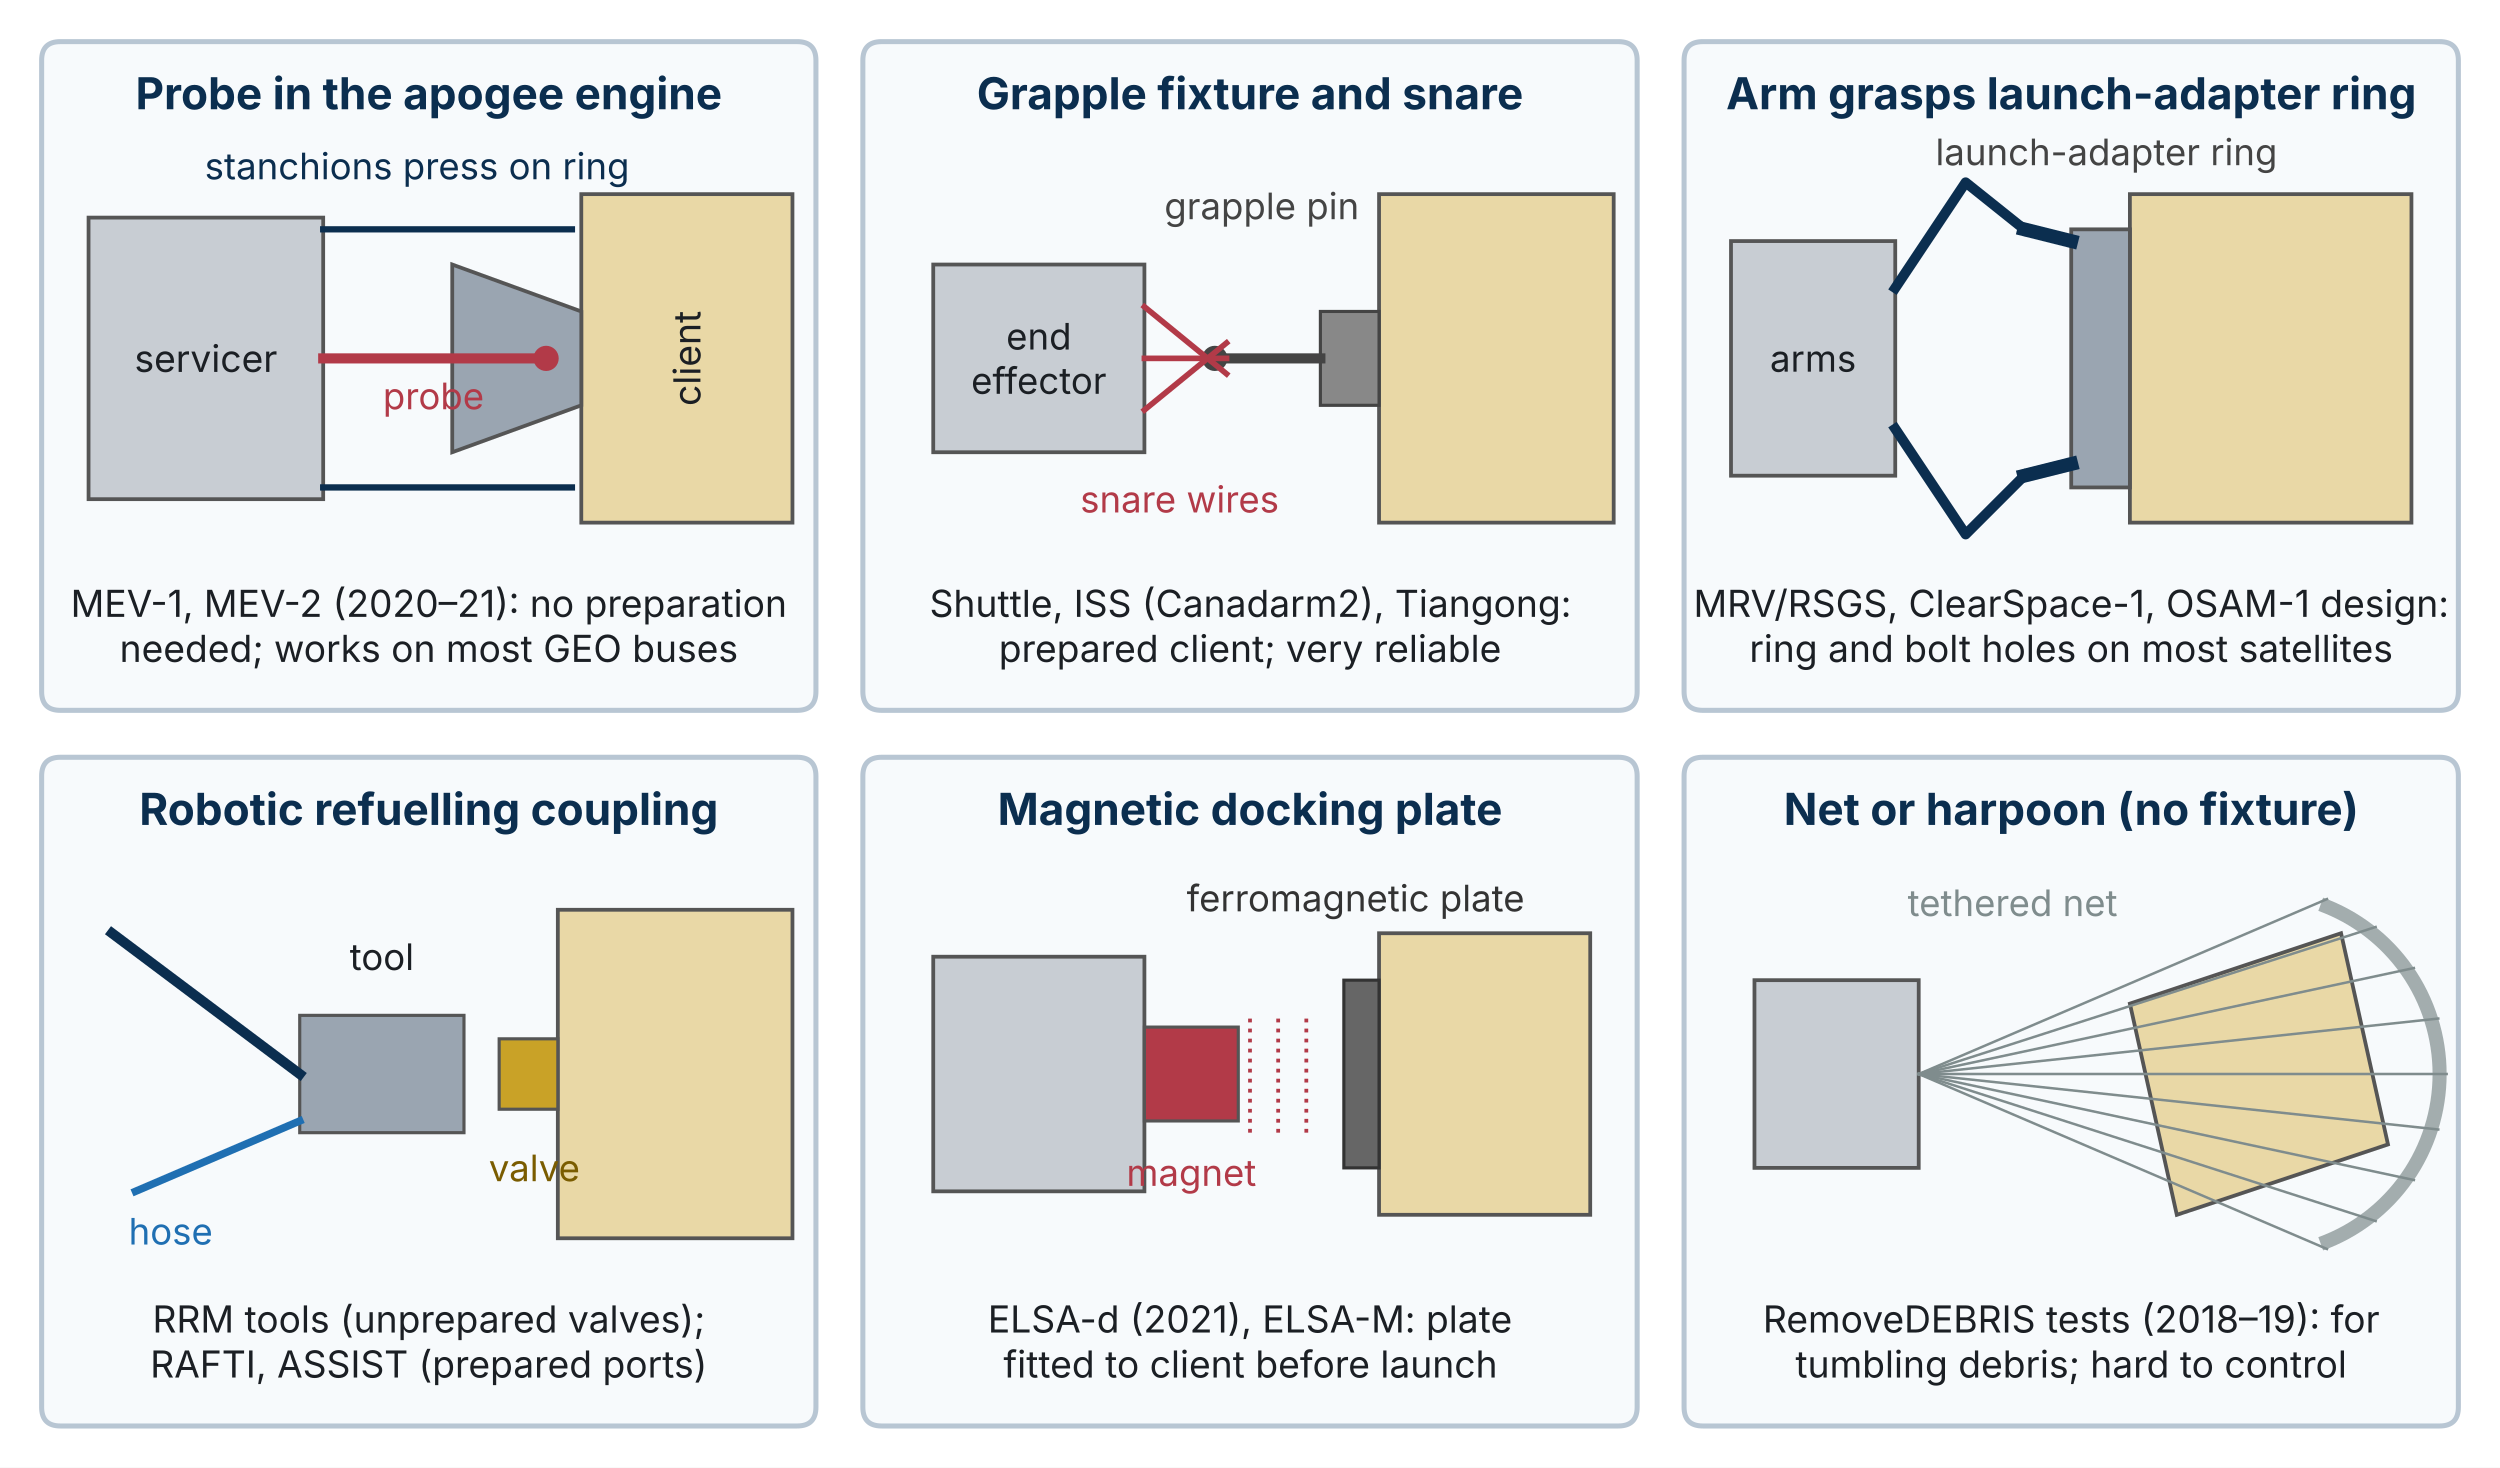
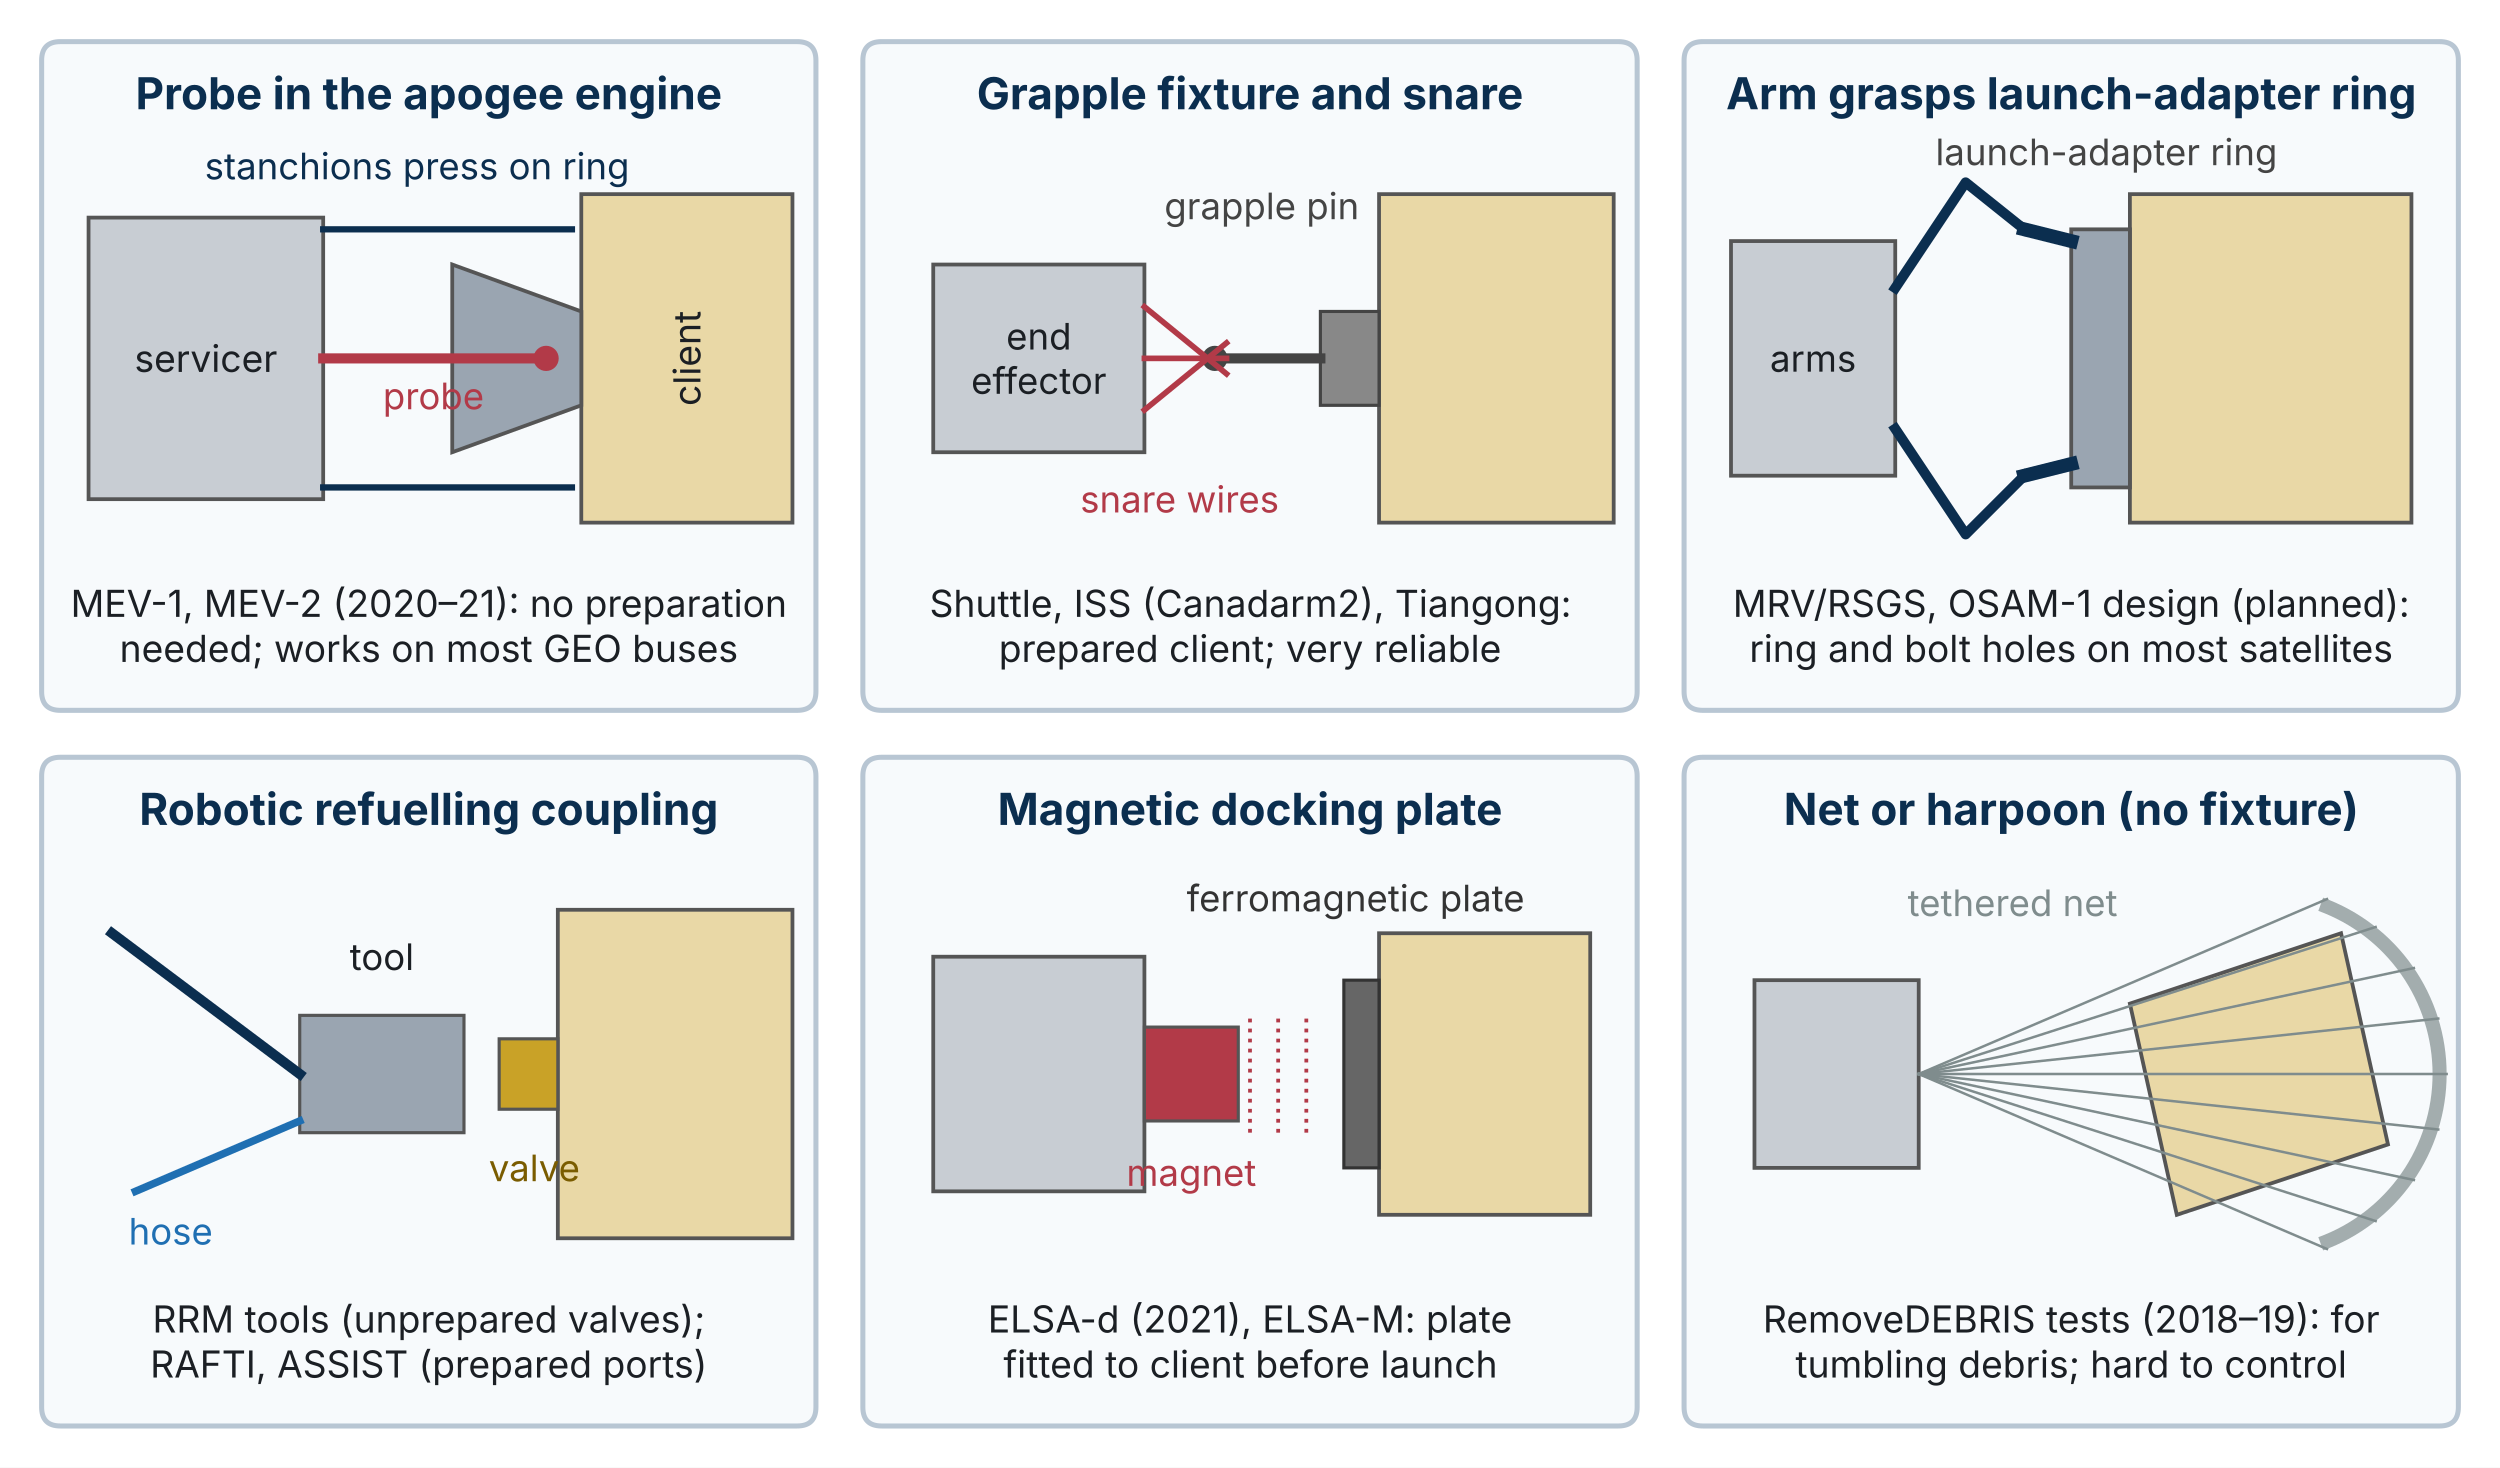
<svg xmlns="http://www.w3.org/2000/svg" xmlns:xlink="http://www.w3.org/1999/xlink" width="396.36pt" height="232.68pt" viewBox="0 0 396.36 232.68" version="1.1">
  <defs>
    <style type="text/css">*{stroke-linejoin: round; stroke-linecap: butt}</style>
  </defs>
  <g id="figure_1">
    <g id="patch_1">
      <path d="M 0 232.68  L 396.36 232.68  L 396.36 0  L 0 0  z " style="fill: #ffffff" />
    </g>
    <g id="axes_1">
      <g id="patch_2">
-         <path d="M 9.576 112.62  L 126.384 112.62  Q 129.36 112.62 129.36 109.644  L 129.36 9.576  Q 129.36 6.6 126.384 6.6  L 9.576 6.6  Q 6.6 6.6 6.6 9.576  L 6.6 109.644  Q 6.6 112.62 9.576 112.62  z " clip-path="url(#p0fd15fce21)" style="fill: #f7fafc; stroke: #b8c6d3; stroke-width: 0.8; stroke-linejoin: miter" />
+         <path d="M 9.576 112.62  L 126.384 112.62  Q 129.36 112.62 129.36 109.644  L 129.36 9.576  Q 129.36 6.6 126.384 6.6  L 9.576 6.6  Q 6.6 6.6 6.6 9.576  L 6.6 109.644  Q 6.6 112.62 9.576 112.62  z " clip-path="url(#p5fc2745e8c)" style="fill: #f7fafc; stroke: #b8c6d3; stroke-width: 0.8; stroke-linejoin: miter" />
      </g>
      <g id="patch_3">
-         <path d="M 139.776 112.62  L 256.584 112.62  Q 259.56 112.62 259.56 109.644  L 259.56 9.576  Q 259.56 6.6 256.584 6.6  L 139.776 6.6  Q 136.8 6.6 136.8 9.576  L 136.8 109.644  Q 136.8 112.62 139.776 112.62  z " clip-path="url(#p0fd15fce21)" style="fill: #f7fafc; stroke: #b8c6d3; stroke-width: 0.8; stroke-linejoin: miter" />
+         <path d="M 139.776 112.62  L 256.584 112.62  Q 259.56 112.62 259.56 109.644  L 259.56 9.576  Q 259.56 6.6 256.584 6.6  L 139.776 6.6  Q 136.8 6.6 136.8 9.576  L 136.8 109.644  Q 136.8 112.62 139.776 112.62  z " clip-path="url(#p5fc2745e8c)" style="fill: #f7fafc; stroke: #b8c6d3; stroke-width: 0.8; stroke-linejoin: miter" />
      </g>
      <g id="patch_4">
-         <path d="M 269.976 112.62  L 386.784 112.62  Q 389.76 112.62 389.76 109.644  L 389.76 9.576  Q 389.76 6.6 386.784 6.6  L 269.976 6.6  Q 267 6.6 267 9.576  L 267 109.644  Q 267 112.62 269.976 112.62  z " clip-path="url(#p0fd15fce21)" style="fill: #f7fafc; stroke: #b8c6d3; stroke-width: 0.8; stroke-linejoin: miter" />
+         <path d="M 269.976 112.62  L 386.784 112.62  Q 389.76 112.62 389.76 109.644  L 389.76 9.576  Q 389.76 6.6 386.784 6.6  L 269.976 6.6  Q 267 6.6 267 9.576  L 267 109.644  Q 267 112.62 269.976 112.62  z " clip-path="url(#p5fc2745e8c)" style="fill: #f7fafc; stroke: #b8c6d3; stroke-width: 0.8; stroke-linejoin: miter" />
      </g>
      <g id="patch_5">
-         <path d="M 9.576 226.08  L 126.384 226.08  Q 129.36 226.08 129.36 223.104  L 129.36 123.036  Q 129.36 120.06 126.384 120.06  L 9.576 120.06  Q 6.6 120.06 6.6 123.036  L 6.6 223.104  Q 6.6 226.08 9.576 226.08  z " clip-path="url(#p0fd15fce21)" style="fill: #f7fafc; stroke: #b8c6d3; stroke-width: 0.8; stroke-linejoin: miter" />
+         <path d="M 9.576 226.08  L 126.384 226.08  Q 129.36 226.08 129.36 223.104  L 129.36 123.036  Q 129.36 120.06 126.384 120.06  L 9.576 120.06  Q 6.6 120.06 6.6 123.036  L 6.6 223.104  Q 6.6 226.08 9.576 226.08  z " clip-path="url(#p5fc2745e8c)" style="fill: #f7fafc; stroke: #b8c6d3; stroke-width: 0.8; stroke-linejoin: miter" />
      </g>
      <g id="patch_6">
-         <path d="M 139.776 226.08  L 256.584 226.08  Q 259.56 226.08 259.56 223.104  L 259.56 123.036  Q 259.56 120.06 256.584 120.06  L 139.776 120.06  Q 136.8 120.06 136.8 123.036  L 136.8 223.104  Q 136.8 226.08 139.776 226.08  z " clip-path="url(#p0fd15fce21)" style="fill: #f7fafc; stroke: #b8c6d3; stroke-width: 0.8; stroke-linejoin: miter" />
+         <path d="M 139.776 226.08  L 256.584 226.08  Q 259.56 226.08 259.56 223.104  L 259.56 123.036  Q 259.56 120.06 256.584 120.06  L 139.776 120.06  Q 136.8 120.06 136.8 123.036  L 136.8 223.104  Q 136.8 226.08 139.776 226.08  z " clip-path="url(#p5fc2745e8c)" style="fill: #f7fafc; stroke: #b8c6d3; stroke-width: 0.8; stroke-linejoin: miter" />
      </g>
      <g id="patch_7">
-         <path d="M 269.976 226.08  L 386.784 226.08  Q 389.76 226.08 389.76 223.104  L 389.76 123.036  Q 389.76 120.06 386.784 120.06  L 269.976 120.06  Q 267 120.06 267 123.036  L 267 223.104  Q 267 226.08 269.976 226.08  z " clip-path="url(#p0fd15fce21)" style="fill: #f7fafc; stroke: #b8c6d3; stroke-width: 0.8; stroke-linejoin: miter" />
+         <path d="M 269.976 226.08  L 386.784 226.08  Q 389.76 226.08 389.76 223.104  L 389.76 123.036  Q 389.76 120.06 386.784 120.06  L 269.976 120.06  Q 267 120.06 267 123.036  L 267 223.104  Q 267 226.08 269.976 226.08  z " clip-path="url(#p5fc2745e8c)" style="fill: #f7fafc; stroke: #b8c6d3; stroke-width: 0.8; stroke-linejoin: miter" />
      </g>
      <g id="patch_8">
-         <path d="M 14.04 79.14  L 51.24 79.14  L 51.24 34.5  L 14.04 34.5  z " clip-path="url(#p0fd15fce21)" style="fill: #c8cdd3; stroke: #555555; stroke-width: 0.6; stroke-linejoin: miter" />
+         <path d="M 14.04 79.14  L 51.24 79.14  L 51.24 34.5  L 14.04 34.5  z " clip-path="url(#p5fc2745e8c)" style="fill: #c8cdd3; stroke: #555555; stroke-width: 0.6; stroke-linejoin: miter" />
      </g>
      <g id="patch_9">
-         <path d="M 92.16 82.86  L 125.64 82.86  L 125.64 30.78  L 92.16 30.78  z " clip-path="url(#p0fd15fce21)" style="fill: #e9d8a6; stroke: #555555; stroke-width: 0.6; stroke-linejoin: miter" />
+         <path d="M 92.16 82.86  L 125.64 82.86  L 125.64 30.78  L 92.16 30.78  z " clip-path="url(#p5fc2745e8c)" style="fill: #e9d8a6; stroke: #555555; stroke-width: 0.6; stroke-linejoin: miter" />
      </g>
      <g id="patch_10">
-         <path d="M 92.16 64.26  L 71.7 71.7  L 71.7 41.94  L 92.16 49.38  z " clip-path="url(#p0fd15fce21)" style="fill: #9aa5b1; stroke: #555555; stroke-width: 0.6; stroke-linejoin: miter" />
+         <path d="M 92.16 64.26  L 71.7 71.7  L 71.7 41.94  L 92.16 49.38  z " clip-path="url(#p5fc2745e8c)" style="fill: #9aa5b1; stroke: #555555; stroke-width: 0.6; stroke-linejoin: miter" />
      </g>
      <g id="patch_11">
-         <path d="M 218.64 82.86  L 255.84 82.86  L 255.84 30.78  L 218.64 30.78  z " clip-path="url(#p0fd15fce21)" style="fill: #e9d8a6; stroke: #555555; stroke-width: 0.6; stroke-linejoin: miter" />
+         <path d="M 218.64 82.86  L 255.84 82.86  L 255.84 30.78  L 218.64 30.78  z " clip-path="url(#p5fc2745e8c)" style="fill: #e9d8a6; stroke: #555555; stroke-width: 0.6; stroke-linejoin: miter" />
      </g>
      <g id="patch_12">
-         <path d="M 209.34 64.26  L 218.64 64.26  L 218.64 49.38  L 209.34 49.38  z " clip-path="url(#p0fd15fce21)" style="fill: #888888; stroke: #444444; stroke-width: 0.5; stroke-linejoin: miter" />
+         <path d="M 209.34 64.26  L 218.64 64.26  L 218.64 49.38  L 209.34 49.38  z " clip-path="url(#p5fc2745e8c)" style="fill: #888888; stroke: #444444; stroke-width: 0.5; stroke-linejoin: miter" />
      </g>
      <g id="patch_13">
-         <path d="M 147.96 71.7  L 181.44 71.7  L 181.44 41.94  L 147.96 41.94  z " clip-path="url(#p0fd15fce21)" style="fill: #c8cdd3; stroke: #555555; stroke-width: 0.6; stroke-linejoin: miter" />
+         <path d="M 147.96 71.7  L 181.44 71.7  L 181.44 41.94  L 147.96 41.94  z " clip-path="url(#p5fc2745e8c)" style="fill: #c8cdd3; stroke: #555555; stroke-width: 0.6; stroke-linejoin: miter" />
      </g>
      <g id="patch_14">
-         <path d="M 337.68 82.86  L 382.32 82.86  L 382.32 30.78  L 337.68 30.78  z " clip-path="url(#p0fd15fce21)" style="fill: #e9d8a6; stroke: #555555; stroke-width: 0.6; stroke-linejoin: miter" />
+         <path d="M 337.68 82.86  L 382.32 82.86  L 382.32 30.78  L 337.68 30.78  z " clip-path="url(#p5fc2745e8c)" style="fill: #e9d8a6; stroke: #555555; stroke-width: 0.6; stroke-linejoin: miter" />
      </g>
      <g id="patch_15">
-         <path d="M 328.38 77.28  L 337.68 77.28  L 337.68 36.36  L 328.38 36.36  z " clip-path="url(#p0fd15fce21)" style="fill: #9aa5b1; stroke: #555555; stroke-width: 0.6; stroke-linejoin: miter" />
+         <path d="M 328.38 77.28  L 337.68 77.28  L 337.68 36.36  L 328.38 36.36  z " clip-path="url(#p5fc2745e8c)" style="fill: #9aa5b1; stroke: #555555; stroke-width: 0.6; stroke-linejoin: miter" />
      </g>
      <g id="patch_16">
-         <path d="M 274.44 75.42  L 300.48 75.42  L 300.48 38.22  L 274.44 38.22  z " clip-path="url(#p0fd15fce21)" style="fill: #c8cdd3; stroke: #555555; stroke-width: 0.6; stroke-linejoin: miter" />
+         <path d="M 274.44 75.42  L 300.48 75.42  L 300.48 38.22  L 274.44 38.22  z " clip-path="url(#p5fc2745e8c)" style="fill: #c8cdd3; stroke: #555555; stroke-width: 0.6; stroke-linejoin: miter" />
      </g>
      <g id="patch_17">
-         <path d="M 88.44 196.32  L 125.64 196.32  L 125.64 144.24  L 88.44 144.24  z " clip-path="url(#p0fd15fce21)" style="fill: #e9d8a6; stroke: #555555; stroke-width: 0.6; stroke-linejoin: miter" />
+         <path d="M 88.44 196.32  L 125.64 196.32  L 125.64 144.24  L 88.44 144.24  z " clip-path="url(#p5fc2745e8c)" style="fill: #e9d8a6; stroke: #555555; stroke-width: 0.6; stroke-linejoin: miter" />
      </g>
      <g id="patch_18">
-         <path d="M 79.14 175.86  L 88.44 175.86  L 88.44 164.7  L 79.14 164.7  z " clip-path="url(#p0fd15fce21)" style="fill: #c9a227; stroke: #555555; stroke-width: 0.5; stroke-linejoin: miter" />
+         <path d="M 79.14 175.86  L 88.44 175.86  L 88.44 164.7  L 79.14 164.7  z " clip-path="url(#p5fc2745e8c)" style="fill: #c9a227; stroke: #555555; stroke-width: 0.5; stroke-linejoin: miter" />
      </g>
      <g id="patch_19">
-         <path d="M 47.52 179.58  L 73.56 179.58  L 73.56 160.98  L 47.52 160.98  z " clip-path="url(#p0fd15fce21)" style="fill: #9aa5b1; stroke: #555555; stroke-width: 0.5; stroke-linejoin: miter" />
+         <path d="M 47.52 179.58  L 73.56 179.58  L 73.56 160.98  L 47.52 160.98  z " clip-path="url(#p5fc2745e8c)" style="fill: #9aa5b1; stroke: #555555; stroke-width: 0.5; stroke-linejoin: miter" />
      </g>
      <g id="patch_20">
-         <path d="M 218.64 192.6  L 252.12 192.6  L 252.12 147.96  L 218.64 147.96  z " clip-path="url(#p0fd15fce21)" style="fill: #e9d8a6; stroke: #555555; stroke-width: 0.6; stroke-linejoin: miter" />
+         <path d="M 218.64 192.6  L 252.12 192.6  L 252.12 147.96  L 218.64 147.96  z " clip-path="url(#p5fc2745e8c)" style="fill: #e9d8a6; stroke: #555555; stroke-width: 0.6; stroke-linejoin: miter" />
      </g>
      <g id="patch_21">
-         <path d="M 213.06 185.16  L 218.64 185.16  L 218.64 155.4  L 213.06 155.4  z " clip-path="url(#p0fd15fce21)" style="fill: #666666; stroke: #333333; stroke-width: 0.5; stroke-linejoin: miter" />
+         <path d="M 213.06 185.16  L 218.64 185.16  L 218.64 155.4  L 213.06 155.4  z " clip-path="url(#p5fc2745e8c)" style="fill: #666666; stroke: #333333; stroke-width: 0.5; stroke-linejoin: miter" />
      </g>
      <g id="patch_22">
-         <path d="M 147.96 188.88  L 181.44 188.88  L 181.44 151.68  L 147.96 151.68  z " clip-path="url(#p0fd15fce21)" style="fill: #c8cdd3; stroke: #555555; stroke-width: 0.6; stroke-linejoin: miter" />
+         <path d="M 147.96 188.88  L 181.44 188.88  L 181.44 151.68  L 147.96 151.68  z " clip-path="url(#p5fc2745e8c)" style="fill: #c8cdd3; stroke: #555555; stroke-width: 0.6; stroke-linejoin: miter" />
      </g>
      <g id="patch_23">
-         <path d="M 181.44 177.72  L 196.32 177.72  L 196.32 162.84  L 181.44 162.84  z " clip-path="url(#p0fd15fce21)" style="fill: #b23a48; stroke: #555555; stroke-width: 0.5; stroke-linejoin: miter" />
+         <path d="M 181.44 177.72  L 196.32 177.72  L 196.32 162.84  L 181.44 162.84  z " clip-path="url(#p5fc2745e8c)" style="fill: #b23a48; stroke: #555555; stroke-width: 0.5; stroke-linejoin: miter" />
      </g>
      <g id="patch_24">
-         <path d="M 345.12 192.6  L 378.6 181.44  L 371.16 147.96  L 337.68 159.12  z " clip-path="url(#p0fd15fce21)" style="fill: #e9d8a6; stroke: #555555; stroke-width: 0.6; stroke-linejoin: miter" />
+         <path d="M 345.12 192.6  L 378.6 181.44  L 371.16 147.96  L 337.68 159.12  z " clip-path="url(#p5fc2745e8c)" style="fill: #e9d8a6; stroke: #555555; stroke-width: 0.6; stroke-linejoin: miter" />
      </g>
      <g id="patch_25">
-         <path d="M 368.319 198.245  C 374.057 196.157 379.015 192.352 382.518 187.35  C 386.021 182.347 387.9 176.386 387.9 170.28  C 387.9 164.174 386.021 158.213 382.518 153.21  C 379.015 148.208 374.057 144.403 368.319 142.315  L 367.555 144.412  C 372.863 146.344 377.45 149.864 380.69 154.491  C 383.929 159.118 385.668 164.631 385.668 170.28  C 385.668 175.929 383.929 181.442 380.69 186.069  C 377.45 190.696 372.863 194.216 367.555 196.148  z " clip-path="url(#p0fd15fce21)" style="fill: #7f8c8d; opacity: 0.7" />
+         <path d="M 368.319 198.245  C 374.057 196.157 379.015 192.352 382.518 187.35  C 386.021 182.347 387.9 176.386 387.9 170.28  C 387.9 164.174 386.021 158.213 382.518 153.21  C 379.015 148.208 374.057 144.403 368.319 142.315  L 367.555 144.412  C 372.863 146.344 377.45 149.864 380.69 154.491  C 383.929 159.118 385.668 164.631 385.668 170.28  C 385.668 175.929 383.929 181.442 380.69 186.069  C 377.45 190.696 372.863 194.216 367.555 196.148  z " clip-path="url(#p5fc2745e8c)" style="fill: #7f8c8d; opacity: 0.7" />
      </g>
      <g id="patch_26">
-         <path d="M 278.16 185.16  L 304.2 185.16  L 304.2 155.4  L 278.16 155.4  z " clip-path="url(#p0fd15fce21)" style="fill: #c8cdd3; stroke: #555555; stroke-width: 0.6; stroke-linejoin: miter" />
+         <path d="M 278.16 185.16  L 304.2 185.16  L 304.2 155.4  L 278.16 155.4  z " clip-path="url(#p5fc2745e8c)" style="fill: #c8cdd3; stroke: #555555; stroke-width: 0.6; stroke-linejoin: miter" />
      </g>
      <g id="line2d_1">
-         <path d="M 51.24 56.82  L 86.58 56.82  " clip-path="url(#p0fd15fce21)" style="fill: none; stroke: #b23a48; stroke-width: 1.6; stroke-linecap: square" />
+         <path d="M 51.24 56.82  L 86.58 56.82  " clip-path="url(#p5fc2745e8c)" style="fill: none; stroke: #b23a48; stroke-width: 1.6; stroke-linecap: square" />
      </g>
      <g id="line2d_2">
        <defs>
-           <path id="m9d2eb5390e" d="M 0 1.5  C 0.398 1.5 0.779 1.342 1.061 1.061  C 1.342 0.779 1.5 0.398 1.5 0  C 1.5 -0.398 1.342 -0.779 1.061 -1.061  C 0.779 -1.342 0.398 -1.5 0 -1.5  C -0.398 -1.5 -0.779 -1.342 -1.061 -1.061  C -1.342 -0.779 -1.5 -0.398 -1.5 0  C -1.5 0.398 -1.342 0.779 -1.061 1.061  C -0.779 1.342 -0.398 1.5 0 1.5  z " style="stroke: #b23a48" />
+           <path id="mc84413ab3b" d="M 0 1.5  C 0.398 1.5 0.779 1.342 1.061 1.061  C 1.342 0.779 1.5 0.398 1.5 0  C 1.5 -0.398 1.342 -0.779 1.061 -1.061  C 0.779 -1.342 0.398 -1.5 0 -1.5  C -0.398 -1.5 -0.779 -1.342 -1.061 -1.061  C -1.342 -0.779 -1.5 -0.398 -1.5 0  C -1.5 0.398 -1.342 0.779 -1.061 1.061  C -0.779 1.342 -0.398 1.5 0 1.5  z " style="stroke: #b23a48" />
        </defs>
-         <g clip-path="url(#p0fd15fce21)">
-           <use xlink:href="#m9d2eb5390e" x="86.58" y="56.82" style="fill: #b23a48; stroke: #b23a48" />
+         <g clip-path="url(#p5fc2745e8c)">
+           <use xlink:href="#mc84413ab3b" x="86.58" y="56.82" style="fill: #b23a48; stroke: #b23a48" />
        </g>
      </g>
      <g id="line2d_3">
-         <path d="M 51.24 77.28  L 90.672 77.28  " clip-path="url(#p0fd15fce21)" style="fill: none; stroke: #0b2e4f; stroke-linecap: square" />
+         <path d="M 51.24 77.28  L 90.672 77.28  " clip-path="url(#p5fc2745e8c)" style="fill: none; stroke: #0b2e4f; stroke-linecap: square" />
      </g>
      <g id="line2d_4">
-         <path d="M 51.24 36.36  L 90.672 36.36  " clip-path="url(#p0fd15fce21)" style="fill: none; stroke: #0b2e4f; stroke-linecap: square" />
+         <path d="M 51.24 36.36  L 90.672 36.36  " clip-path="url(#p5fc2745e8c)" style="fill: none; stroke: #0b2e4f; stroke-linecap: square" />
      </g>
      <g id="line2d_5">
-         <path d="M 192.6 56.82  L 209.34 56.82  " clip-path="url(#p0fd15fce21)" style="fill: none; stroke: #444444; stroke-width: 1.6; stroke-linecap: square" />
+         <path d="M 192.6 56.82  L 209.34 56.82  " clip-path="url(#p5fc2745e8c)" style="fill: none; stroke: #444444; stroke-width: 1.6; stroke-linecap: square" />
      </g>
      <g id="line2d_6">
        <defs>
-           <path id="mca864db356" d="M 0 1.5  C 0.398 1.5 0.779 1.342 1.061 1.061  C 1.342 0.779 1.5 0.398 1.5 0  C 1.5 -0.398 1.342 -0.779 1.061 -1.061  C 0.779 -1.342 0.398 -1.5 0 -1.5  C -0.398 -1.5 -0.779 -1.342 -1.061 -1.061  C -1.342 -0.779 -1.5 -0.398 -1.5 0  C -1.5 0.398 -1.342 0.779 -1.061 1.061  C -0.779 1.342 -0.398 1.5 0 1.5  z " style="stroke: #444444" />
+           <path id="m60cbded831" d="M 0 1.5  C 0.398 1.5 0.779 1.342 1.061 1.061  C 1.342 0.779 1.5 0.398 1.5 0  C 1.5 -0.398 1.342 -0.779 1.061 -1.061  C 0.779 -1.342 0.398 -1.5 0 -1.5  C -0.398 -1.5 -0.779 -1.342 -1.061 -1.061  C -1.342 -0.779 -1.5 -0.398 -1.5 0  C -1.5 0.398 -1.342 0.779 -1.061 1.061  C -0.779 1.342 -0.398 1.5 0 1.5  z " style="stroke: #444444" />
        </defs>
-         <g clip-path="url(#p0fd15fce21)">
-           <use xlink:href="#mca864db356" x="192.6" y="56.82" style="fill: #444444; stroke: #444444" />
+         <g clip-path="url(#p5fc2745e8c)">
+           <use xlink:href="#m60cbded831" x="192.6" y="56.82" style="fill: #444444; stroke: #444444" />
        </g>
      </g>
      <g id="line2d_7">
-         <path d="M 181.44 65.004  L 194.46 54.365  " clip-path="url(#p0fd15fce21)" style="fill: none; stroke: #b23a48; stroke-width: 0.9; stroke-linecap: square" />
+         <path d="M 181.44 65.004  L 194.46 54.365  " clip-path="url(#p5fc2745e8c)" style="fill: none; stroke: #b23a48; stroke-width: 0.9; stroke-linecap: square" />
      </g>
      <g id="line2d_8">
-         <path d="M 181.44 56.82  L 194.46 56.82  " clip-path="url(#p0fd15fce21)" style="fill: none; stroke: #b23a48; stroke-width: 0.9; stroke-linecap: square" />
+         <path d="M 181.44 56.82  L 194.46 56.82  " clip-path="url(#p5fc2745e8c)" style="fill: none; stroke: #b23a48; stroke-width: 0.9; stroke-linecap: square" />
      </g>
      <g id="line2d_9">
-         <path d="M 181.44 48.636  L 194.46 59.275  " clip-path="url(#p0fd15fce21)" style="fill: none; stroke: #b23a48; stroke-width: 0.9; stroke-linecap: square" />
+         <path d="M 181.44 48.636  L 194.46 59.275  " clip-path="url(#p5fc2745e8c)" style="fill: none; stroke: #b23a48; stroke-width: 0.9; stroke-linecap: square" />
      </g>
      <g id="line2d_10">
-         <path d="M 300.48 45.66  L 311.64 28.92  L 320.94 36.36  " clip-path="url(#p0fd15fce21)" style="fill: none; stroke: #0b2e4f; stroke-width: 1.6; stroke-linecap: square" />
+         <path d="M 300.48 45.66  L 311.64 28.92  L 320.94 36.36  " clip-path="url(#p5fc2745e8c)" style="fill: none; stroke: #0b2e4f; stroke-width: 1.6; stroke-linecap: square" />
      </g>
      <g id="line2d_11">
-         <path d="M 320.94 36.36  L 328.38 38.22  " clip-path="url(#p0fd15fce21)" style="fill: none; stroke: #0b2e4f; stroke-width: 2.2; stroke-linecap: square" />
+         <path d="M 320.94 36.36  L 328.38 38.22  " clip-path="url(#p5fc2745e8c)" style="fill: none; stroke: #0b2e4f; stroke-width: 2.2; stroke-linecap: square" />
      </g>
      <g id="line2d_12">
-         <path d="M 300.48 67.98  L 311.64 84.72  L 320.94 75.42  " clip-path="url(#p0fd15fce21)" style="fill: none; stroke: #0b2e4f; stroke-width: 1.6; stroke-linecap: square" />
+         <path d="M 300.48 67.98  L 311.64 84.72  L 320.94 75.42  " clip-path="url(#p5fc2745e8c)" style="fill: none; stroke: #0b2e4f; stroke-width: 1.6; stroke-linecap: square" />
      </g>
      <g id="line2d_13">
-         <path d="M 320.94 75.42  L 328.38 73.56  " clip-path="url(#p0fd15fce21)" style="fill: none; stroke: #0b2e4f; stroke-width: 2.2; stroke-linecap: square" />
+         <path d="M 320.94 75.42  L 328.38 73.56  " clip-path="url(#p5fc2745e8c)" style="fill: none; stroke: #0b2e4f; stroke-width: 2.2; stroke-linecap: square" />
      </g>
      <g id="line2d_14">
-         <path d="M 17.76 147.96  L 32.64 159.12  L 47.52 170.28  " clip-path="url(#p0fd15fce21)" style="fill: none; stroke: #0b2e4f; stroke-width: 1.6; stroke-linecap: square" />
+         <path d="M 17.76 147.96  L 32.64 159.12  L 47.52 170.28  " clip-path="url(#p5fc2745e8c)" style="fill: none; stroke: #0b2e4f; stroke-width: 1.6; stroke-linecap: square" />
      </g>
      <g id="line2d_15">
-         <path d="M 21.48 188.88  L 47.52 177.72  " clip-path="url(#p0fd15fce21)" style="fill: none; stroke: #1f6fb2; stroke-width: 1.2; stroke-linecap: square" />
+         <path d="M 21.48 188.88  L 47.52 177.72  " clip-path="url(#p5fc2745e8c)" style="fill: none; stroke: #1f6fb2; stroke-width: 1.2; stroke-linecap: square" />
      </g>
      <g id="line2d_16">
-         <path d="M 198.18 179.58  L 198.18 160.98  " clip-path="url(#p0fd15fce21)" style="fill: none; stroke-dasharray: 0.6,0.99; stroke-dashoffset: 0; stroke: #b23a48; stroke-width: 0.6" />
+         <path d="M 198.18 179.58  L 198.18 160.98  " clip-path="url(#p5fc2745e8c)" style="fill: none; stroke-dasharray: 0.6,0.99; stroke-dashoffset: 0; stroke: #b23a48; stroke-width: 0.6" />
      </g>
      <g id="line2d_17">
-         <path d="M 202.644 179.58  L 202.644 160.98  " clip-path="url(#p0fd15fce21)" style="fill: none; stroke-dasharray: 0.6,0.99; stroke-dashoffset: 0; stroke: #b23a48; stroke-width: 0.6" />
+         <path d="M 202.644 179.58  L 202.644 160.98  " clip-path="url(#p5fc2745e8c)" style="fill: none; stroke-dasharray: 0.6,0.99; stroke-dashoffset: 0; stroke: #b23a48; stroke-width: 0.6" />
      </g>
      <g id="line2d_18">
-         <path d="M 207.108 179.58  L 207.108 160.98  " clip-path="url(#p0fd15fce21)" style="fill: none; stroke-dasharray: 0.6,0.99; stroke-dashoffset: 0; stroke: #b23a48; stroke-width: 0.6" />
+         <path d="M 207.108 179.58  L 207.108 160.98  " clip-path="url(#p5fc2745e8c)" style="fill: none; stroke-dasharray: 0.6,0.99; stroke-dashoffset: 0; stroke: #b23a48; stroke-width: 0.6" />
      </g>
      <g id="line2d_19">
-         <path d="M 304.2 170.28  L 368.924 198.017  " clip-path="url(#p0fd15fce21)" style="fill: none; stroke: #7f8c8d; stroke-width: 0.4; stroke-linecap: square" />
+         <path d="M 304.2 170.28  L 368.924 198.017  " clip-path="url(#p5fc2745e8c)" style="fill: none; stroke: #7f8c8d; stroke-width: 0.4; stroke-linecap: square" />
      </g>
      <g id="line2d_20">
-         <path d="M 304.2 170.28  L 376.639 193.592  " clip-path="url(#p0fd15fce21)" style="fill: none; stroke: #7f8c8d; stroke-width: 0.4; stroke-linecap: square" />
+         <path d="M 304.2 170.28  L 376.639 193.592  " clip-path="url(#p5fc2745e8c)" style="fill: none; stroke: #7f8c8d; stroke-width: 0.4; stroke-linecap: square" />
      </g>
      <g id="line2d_21">
-         <path d="M 304.2 170.28  L 382.702 187.084  " clip-path="url(#p0fd15fce21)" style="fill: none; stroke: #7f8c8d; stroke-width: 0.4; stroke-linecap: square" />
+         <path d="M 304.2 170.28  L 382.702 187.084  " clip-path="url(#p5fc2745e8c)" style="fill: none; stroke: #7f8c8d; stroke-width: 0.4; stroke-linecap: square" />
      </g>
      <g id="line2d_22">
-         <path d="M 304.2 170.28  L 386.571 179.075  " clip-path="url(#p0fd15fce21)" style="fill: none; stroke: #7f8c8d; stroke-width: 0.4; stroke-linecap: square" />
+         <path d="M 304.2 170.28  L 386.571 179.075  " clip-path="url(#p5fc2745e8c)" style="fill: none; stroke: #7f8c8d; stroke-width: 0.4; stroke-linecap: square" />
      </g>
      <g id="line2d_23">
-         <path d="M 304.2 170.28  L 387.9 170.28  " clip-path="url(#p0fd15fce21)" style="fill: none; stroke: #7f8c8d; stroke-width: 0.4; stroke-linecap: square" />
+         <path d="M 304.2 170.28  L 387.9 170.28  " clip-path="url(#p5fc2745e8c)" style="fill: none; stroke: #7f8c8d; stroke-width: 0.4; stroke-linecap: square" />
      </g>
      <g id="line2d_24">
-         <path d="M 304.2 170.28  L 386.571 161.485  " clip-path="url(#p0fd15fce21)" style="fill: none; stroke: #7f8c8d; stroke-width: 0.4; stroke-linecap: square" />
+         <path d="M 304.2 170.28  L 386.571 161.485  " clip-path="url(#p5fc2745e8c)" style="fill: none; stroke: #7f8c8d; stroke-width: 0.4; stroke-linecap: square" />
      </g>
      <g id="line2d_25">
-         <path d="M 304.2 170.28  L 382.702 153.476  " clip-path="url(#p0fd15fce21)" style="fill: none; stroke: #7f8c8d; stroke-width: 0.4; stroke-linecap: square" />
+         <path d="M 304.2 170.28  L 382.702 153.476  " clip-path="url(#p5fc2745e8c)" style="fill: none; stroke: #7f8c8d; stroke-width: 0.4; stroke-linecap: square" />
      </g>
      <g id="line2d_26">
-         <path d="M 304.2 170.28  L 376.639 146.968  " clip-path="url(#p0fd15fce21)" style="fill: none; stroke: #7f8c8d; stroke-width: 0.4; stroke-linecap: square" />
+         <path d="M 304.2 170.28  L 376.639 146.968  " clip-path="url(#p5fc2745e8c)" style="fill: none; stroke: #7f8c8d; stroke-width: 0.4; stroke-linecap: square" />
      </g>
      <g id="line2d_27">
-         <path d="M 304.2 170.28  L 368.924 142.543  " clip-path="url(#p0fd15fce21)" style="fill: none; stroke: #7f8c8d; stroke-width: 0.4; stroke-linecap: square" />
+         <path d="M 304.2 170.28  L 368.924 142.543  " clip-path="url(#p5fc2745e8c)" style="fill: none; stroke: #7f8c8d; stroke-width: 0.4; stroke-linecap: square" />
      </g>
      <g id="text_1">
        <text style="font-weight: 700; font-size: 7px; font-family: 'Inter'; text-anchor: middle; fill: #0b2e4f" x="67.98" y="17.33" transform="rotate(-0 67.98 17.33039)">Probe in the apogee engine</text>
      </g>
      <g id="text_2">
        <text style="font-size: 5.9px; font-family: 'Inter'; fill: #1b1f24" transform="translate(11.20448 97.80486)">MEV-1, MEV-2 (2020–21): no preparation</text>
        <text style="font-size: 5.9px; font-family: 'Inter'; fill: #1b1f24" transform="translate(18.96206 104.9436)">needed; works on most GEO buses</text>
      </g>
      <g id="text_3">
        <text style="font-weight: 700; font-size: 7px; font-family: 'Inter'; text-anchor: middle; fill: #0b2e4f" x="198.18" y="17.33" transform="rotate(-0 198.18 17.33039)">Grapple fixture and snare</text>
      </g>
      <g id="text_4">
        <text style="font-size: 5.9px; font-family: 'Inter'; fill: #1b1f24" transform="translate(147.3764 97.80486)">Shuttle, ISS (Canadarm2), Tiangong:</text>
        <text style="font-size: 5.9px; font-family: 'Inter'; fill: #1b1f24" transform="translate(158.3495 104.9436)">prepared client; very reliable</text>
      </g>
      <g id="text_5">
        <text style="font-weight: 700; font-size: 7px; font-family: 'Inter'; text-anchor: middle; fill: #0b2e4f" x="328.38" y="17.33" transform="rotate(-0 328.38 17.33039)">Arm grasps launch-adapter ring</text>
      </g>
      <g id="text_6">
-         <text style="font-size: 5.9px; font-family: 'Inter'; fill: #1b1f24" transform="translate(268.5005 97.80486)">MRV/RSGS, ClearSpace-1, OSAM-1 design:</text>
+         <text style="font-size: 5.9px; font-family: 'Inter'; fill: #1b1f24" transform="translate(274.7412 97.80486)">MRV/RSGS, OSAM-1 design (planned):</text>
        <text style="font-size: 5.9px; font-family: 'Inter'; fill: #1b1f24" transform="translate(277.3561 104.9436)">ring and bolt holes on most satellites</text>
      </g>
      <g id="text_7">
        <text style="font-weight: 700; font-size: 7px; font-family: 'Inter'; text-anchor: middle; fill: #0b2e4f" x="67.98" y="130.79" transform="rotate(-0 67.98 130.7904)">Robotic refuelling coupling</text>
      </g>
      <g id="text_8">
        <text style="font-size: 5.9px; font-family: 'Inter'; fill: #1b1f24" transform="translate(24.18034 211.2649)">RRM tools (unprepared valves);</text>
        <text style="font-size: 5.9px; font-family: 'Inter'; fill: #1b1f24" transform="translate(23.81435 218.4036)">RAFTI, ASSIST (prepared ports)</text>
      </g>
      <g id="text_9">
        <text style="font-weight: 700; font-size: 7px; font-family: 'Inter'; text-anchor: middle; fill: #0b2e4f" x="198.18" y="130.79" transform="rotate(-0 198.18 130.7904)">Magnetic docking plate</text>
      </g>
      <g id="text_10">
        <text style="font-size: 5.9px; font-family: 'Inter'; fill: #1b1f24" transform="translate(156.6214 211.2649)">ELSA-d (2021), ELSA-M: plate</text>
        <text style="font-size: 5.9px; font-family: 'Inter'; fill: #1b1f24" transform="translate(159.0814 218.4036)">fitted to client before launch</text>
      </g>
      <g id="text_11">
        <text style="font-weight: 700; font-size: 7px; font-family: 'Inter'; text-anchor: middle; fill: #0b2e4f" x="328.38" y="130.79" transform="rotate(-0 328.38 130.7904)">Net or harpoon (no fixture)</text>
      </g>
      <g id="text_12">
        <text style="font-size: 5.9px; font-family: 'Inter'; fill: #1b1f24" transform="translate(279.5008 211.2649)">RemoveDEBRIS tests (2018–19): for</text>
        <text style="font-size: 5.9px; font-family: 'Inter'; fill: #1b1f24" transform="translate(284.6481 218.4036)">tumbling debris; hard to control</text>
      </g>
      <g id="text_13">
        <text style="font-size: 5.9px; font-family: 'Inter'; text-anchor: middle; fill: #1b1f24" x="32.64" y="58.966" transform="rotate(-0 32.64 58.96624)">servicer</text>
      </g>
      <g id="text_14">
        <text style="font-size: 5.9px; font-family: 'Inter'; fill: #1b1f24" transform="translate(111.0462 64.36186) rotate(-90)">client</text>
      </g>
      <g id="text_15">
        <text style="font-size: 5.8px; font-family: 'Inter'; text-anchor: middle; fill: #0b2e4f" x="66.12" y="28.426" transform="rotate(-0 66.12 28.42586)">stanchions press on ring</text>
      </g>
      <g id="text_16">
        <text style="font-size: 5.8px; font-family: 'Inter'; text-anchor: middle; fill: #b23a48" x="68.724" y="64.882" transform="rotate(-0 68.724 64.88186)">probe</text>
      </g>
      <g id="text_17">
        <text style="font-size: 5.8px; font-family: 'Inter'; fill: #1b1f24" transform="translate(159.5203 55.42098)">end</text>
        <text style="font-size: 5.8px; font-family: 'Inter'; fill: #1b1f24" transform="translate(153.9618 62.43875)">effector</text>
      </g>
      <g id="text_18">
        <text style="font-size: 5.8px; font-family: 'Inter'; text-anchor: middle; fill: #444444" x="200.04" y="34.75" transform="rotate(-0 200.04 34.74986)">grapple pin</text>
      </g>
      <g id="text_19">
        <text style="font-size: 5.8px; font-family: 'Inter'; text-anchor: middle; fill: #b23a48" x="187.02" y="81.25" transform="rotate(-0 187.02 81.24986)">snare wires</text>
      </g>
      <g id="text_20">
        <text style="font-size: 5.8px; font-family: 'Inter'; text-anchor: middle; fill: #444444" x="333.96" y="26.194" transform="rotate(-0 333.96 26.19386)">launch-adapter ring</text>
      </g>
      <g id="text_21">
        <text style="font-size: 5.8px; font-family: 'Inter'; text-anchor: middle; fill: #1b1f24" x="287.46" y="58.93" transform="rotate(-0 287.46 58.92986)">arms</text>
      </g>
      <g id="text_22">
        <text style="font-size: 5.8px; font-family: 'Inter'; text-anchor: middle; fill: #1b1f24" x="60.54" y="153.79" transform="rotate(-0 60.54 153.7899)">tool</text>
      </g>
      <g id="text_23">
        <text style="font-size: 5.8px; font-family: 'Inter'; text-anchor: middle; fill: #7a5c00" x="84.72" y="187.27" transform="rotate(-0 84.72 187.2699)">valve</text>
      </g>
      <g id="text_24">
        <text style="font-size: 5.8px; font-family: 'Inter'; text-anchor: middle; fill: #1f6fb2" x="27.06" y="197.314" transform="rotate(-0 27.06 197.3139)">hose</text>
      </g>
      <g id="text_25">
        <text style="font-size: 5.8px; font-family: 'Inter'; text-anchor: middle; fill: #333333" x="214.92" y="144.49" transform="rotate(-0 214.92 144.4899)">ferromagnetic plate</text>
      </g>
      <g id="text_26">
        <text style="font-size: 5.8px; font-family: 'Inter'; text-anchor: middle; fill: #b23a48" x="188.88" y="188.014" transform="rotate(-0 188.88 188.0139)">magnet</text>
      </g>
      <g id="text_27">
        <text style="font-size: 5.8px; font-family: 'Inter'; text-anchor: middle; fill: #7f8c8d" x="319.08" y="145.234" transform="rotate(-0 319.08 145.2339)">tethered net</text>
      </g>
    </g>
  </g>
  <defs>
-     <clipPath id="p0fd15fce21">
+     <clipPath id="p5fc2745e8c">
      <rect x="2.88" y="2.88" width="390.6" height="226.92" />
    </clipPath>
  </defs>
</svg>
